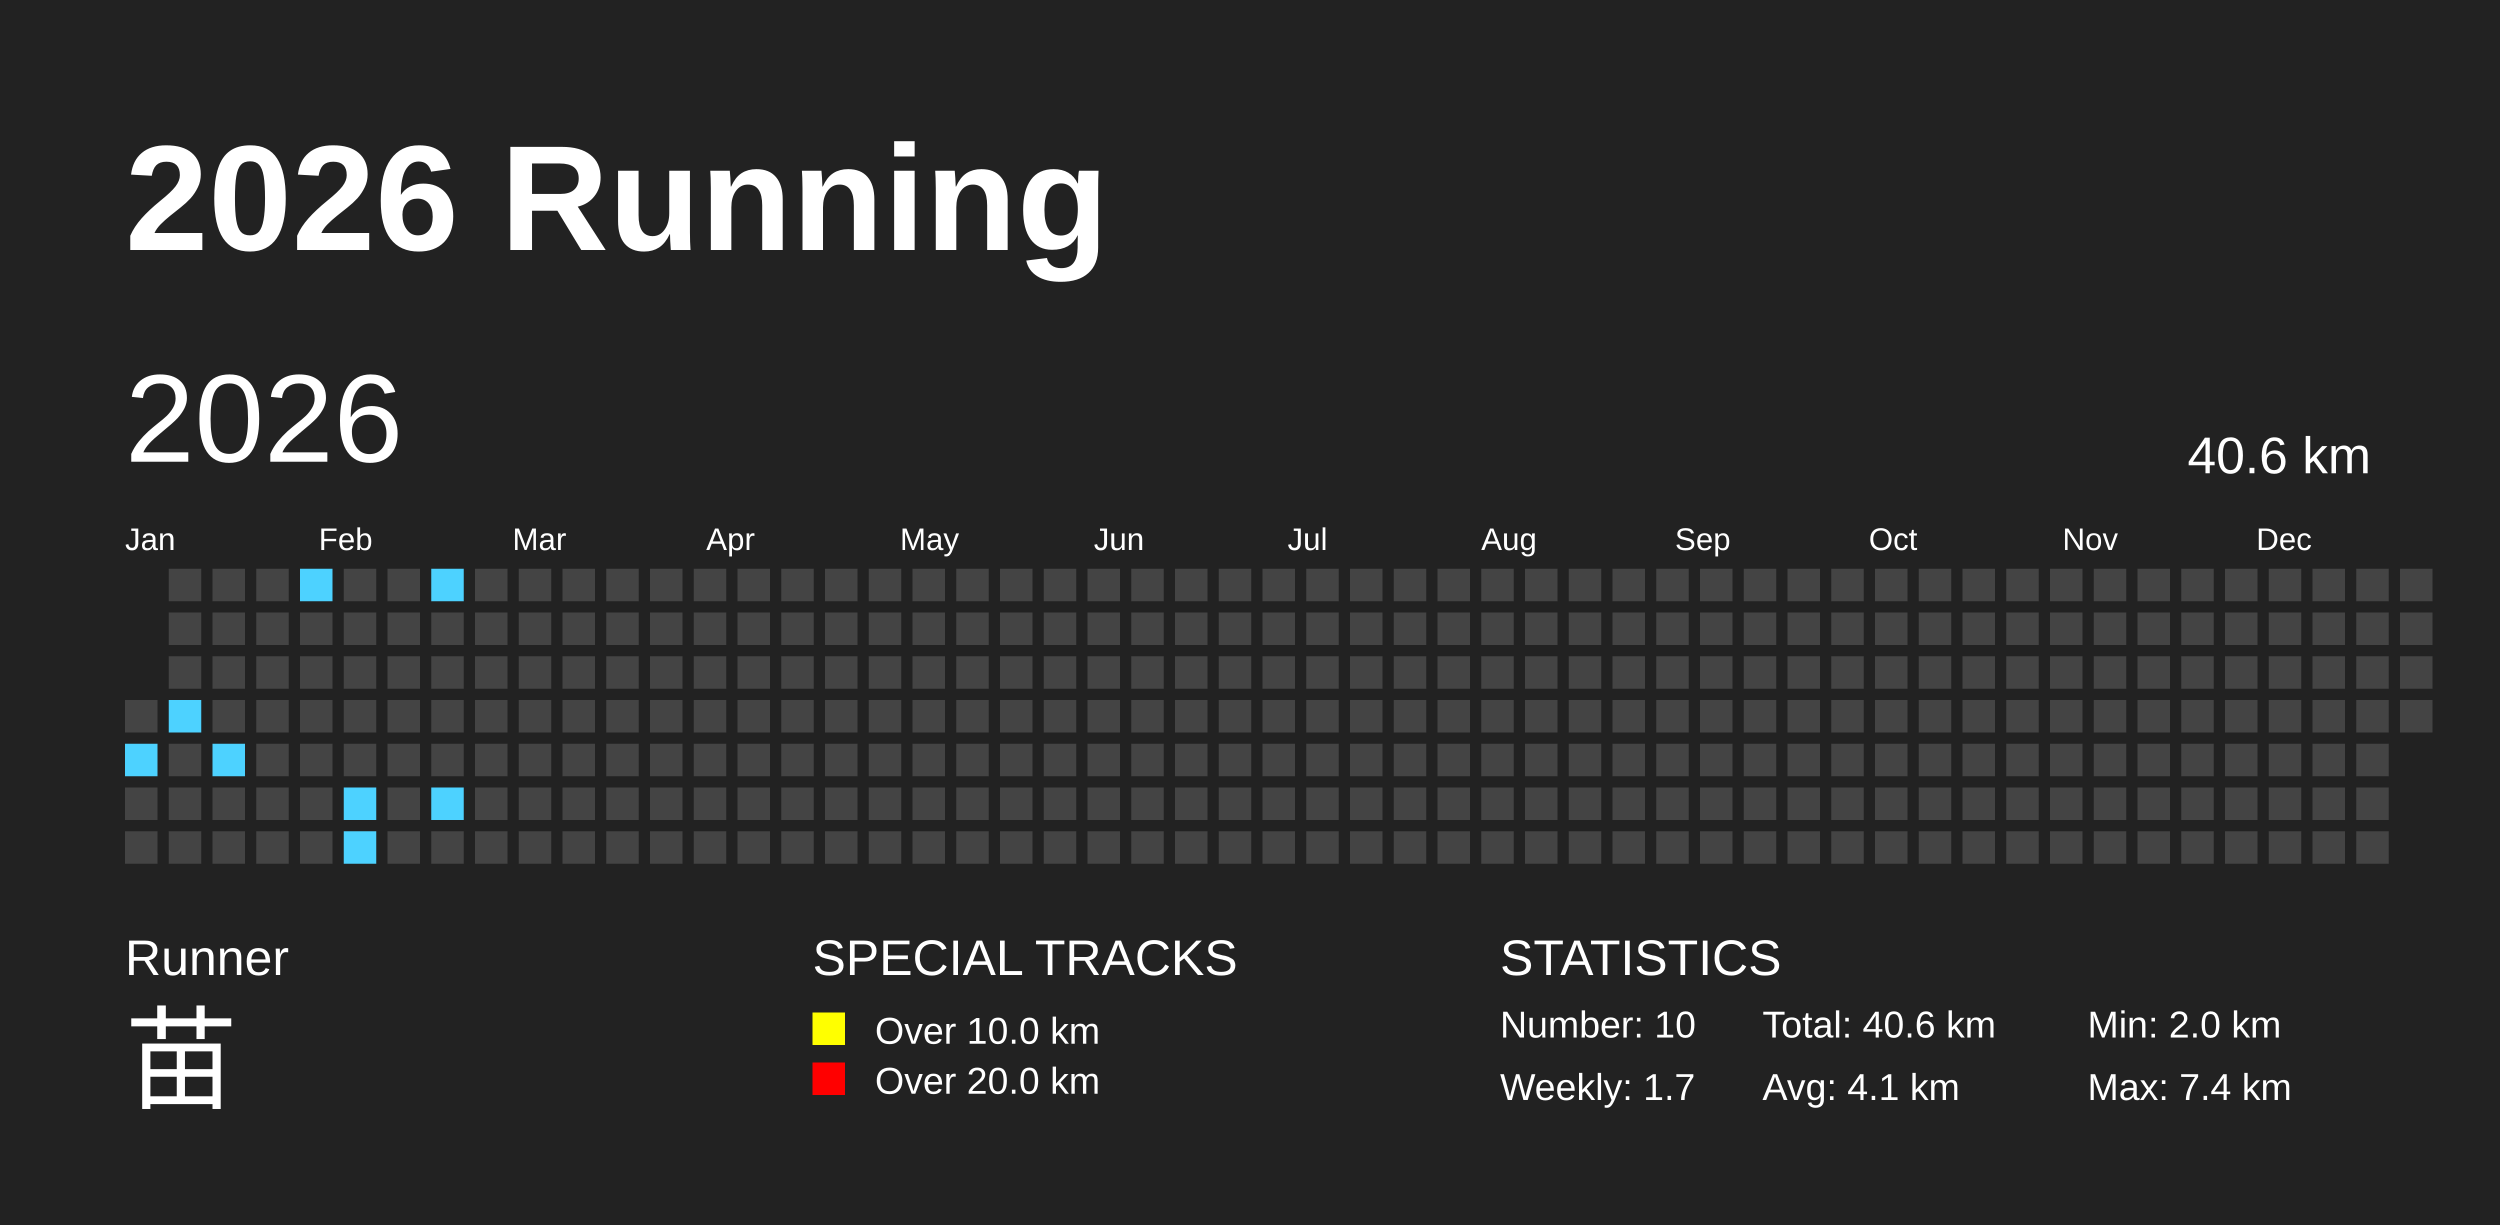
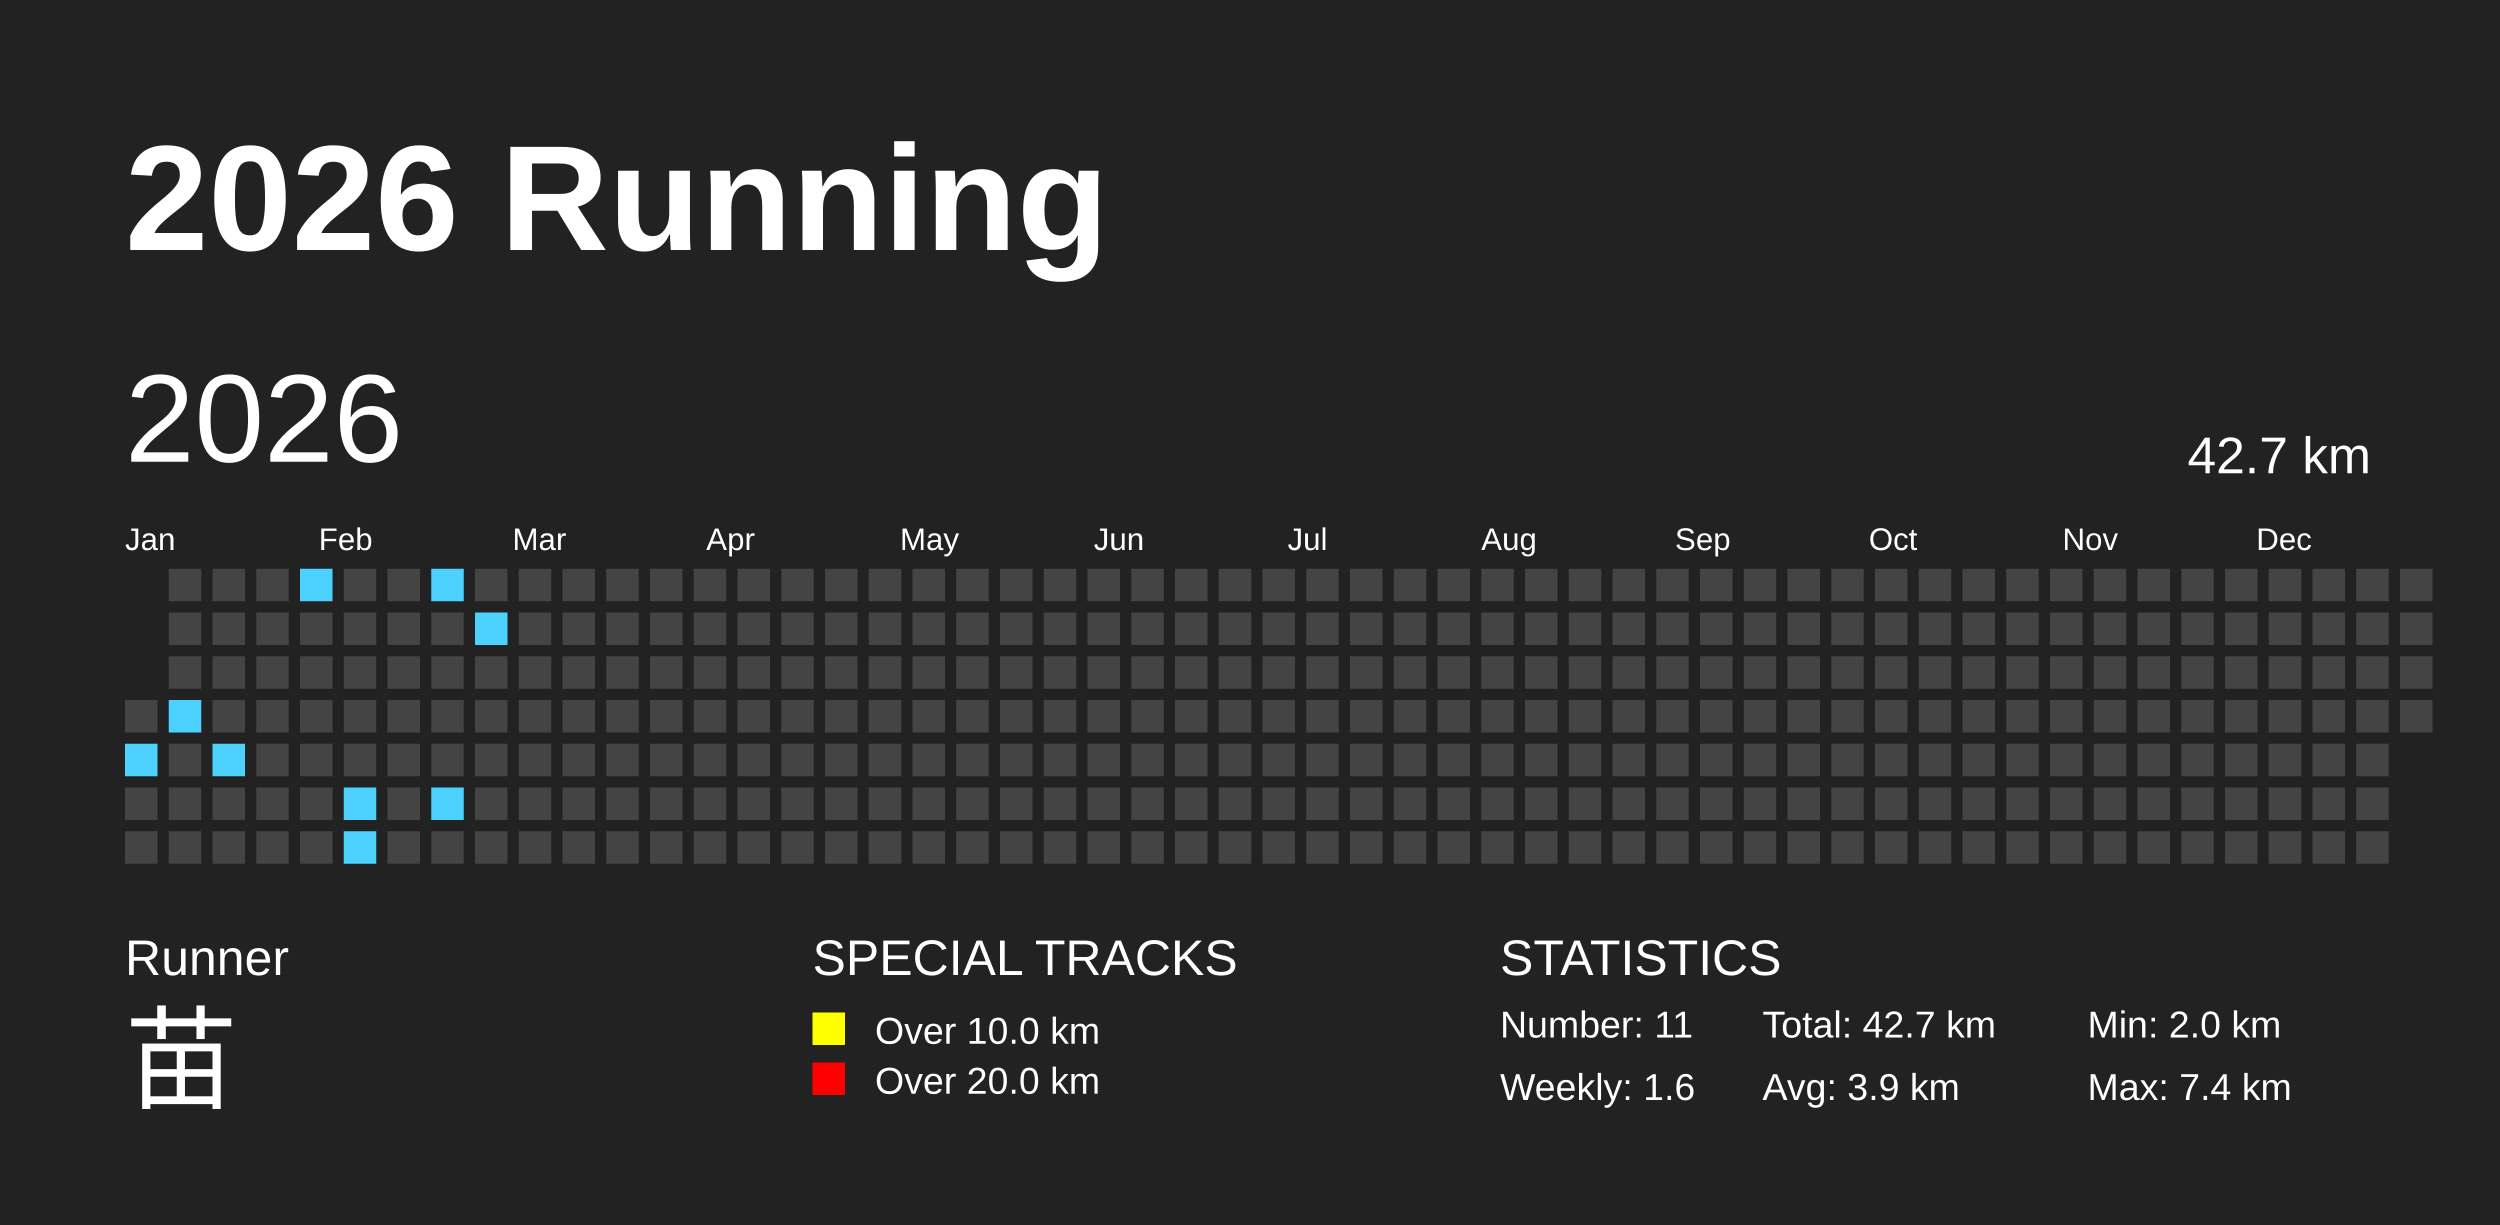
<svg xmlns="http://www.w3.org/2000/svg" baseProfile="full" height="98mm" version="1.1" viewBox="0,0,200,98" width="200mm">
  <defs />
  <rect fill="#222222" height="98" width="200" x="0" y="0" />
  <text fill="#FFFFFF" style="font-size:12px; font-family:Arial; font-weight:bold;" x="10" y="20">2026 Running</text>
  <text fill="#FFFFFF" style="font-size:4px; font-family:Arial" x="10" y="78">Runner</text>
  <text fill="#FFFFFF" style="font-size:9px; font-family:Arial" x="10" y="88">苗</text>
  <text fill="#FFFFFF" style="font-size:4px; font-family:Arial" x="65" y="78">SPECIAL TRACKS</text>
  <rect fill="yellow" height="2.6" width="2.6" x="65" y="81" />
  <text fill="#FFFFFF" style="font-size:3px; font-family:Arial" x="70" y="83.5">Over 10.0 km</text>
  <rect fill="red" height="2.6" width="2.6" x="65" y="85" />
  <text fill="#FFFFFF" style="font-size:3px; font-family:Arial" x="70" y="87.5">Over 20.0 km</text>
  <text fill="#FFFFFF" style="font-size:4px; font-family:Arial" x="120" y="78">STATISTICS</text>
-   <text fill="#FFFFFF" style="font-size:3px; font-family:Arial" x="120" y="83">Number: 10</text>
-   <text fill="#FFFFFF" style="font-size:3px; font-family:Arial" x="120" y="88">Weekly: 1.7</text>
-   <text fill="#FFFFFF" style="font-size:3px; font-family:Arial" x="141" y="83">Total: 40.6 km</text>
-   <text fill="#FFFFFF" style="font-size:3px; font-family:Arial" x="141" y="88">Avg: 4.1 km</text>
+   <text fill="#FFFFFF" style="font-size:3px; font-family:Arial" x="120" y="83">Number: 11</text>
+   <text fill="#FFFFFF" style="font-size:3px; font-family:Arial" x="120" y="88">Weekly: 1.6</text>
+   <text fill="#FFFFFF" style="font-size:3px; font-family:Arial" x="141" y="83">Total: 42.7 km</text>
+   <text fill="#FFFFFF" style="font-size:3px; font-family:Arial" x="141" y="88">Avg: 3.9 km</text>
  <text fill="#FFFFFF" style="font-size:3px; font-family:Arial" x="167" y="83">Min: 2.0 km</text>
  <text fill="#FFFFFF" style="font-size:3px; font-family:Arial" x="167" y="88">Max: 7.4 km</text>
  <text dominant-baseline="hanging" fill="#FFFFFF" style="font-size:10.0px; font-family:Arial;" x="10" y="30">2026</text>
-   <text dominant-baseline="hanging" fill="#FFFFFF" style="font-size:4.125px; font-family:Arial;" x="175" y="35">40.6 km</text>
+   <text dominant-baseline="hanging" fill="#FFFFFF" style="font-size:4.125px; font-family:Arial;" x="175" y="35">42.7 km</text>
  <text fill="#FFFFFF" style="font-size:2.5px; font-family:Arial" x="10.0" y="44">Jan</text>
  <text fill="#FFFFFF" style="font-size:2.5px; font-family:Arial" x="25.5" y="44">Feb</text>
  <text fill="#FFFFFF" style="font-size:2.5px; font-family:Arial" x="41.0" y="44">Mar</text>
  <text fill="#FFFFFF" style="font-size:2.5px; font-family:Arial" x="56.5" y="44">Apr</text>
  <text fill="#FFFFFF" style="font-size:2.5px; font-family:Arial" x="72.0" y="44">May</text>
  <text fill="#FFFFFF" style="font-size:2.5px; font-family:Arial" x="87.5" y="44">Jun</text>
  <text fill="#FFFFFF" style="font-size:2.5px; font-family:Arial" x="103.0" y="44">Jul</text>
  <text fill="#FFFFFF" style="font-size:2.5px; font-family:Arial" x="118.5" y="44">Aug</text>
  <text fill="#FFFFFF" style="font-size:2.5px; font-family:Arial" x="134.0" y="44">Sep</text>
  <text fill="#FFFFFF" style="font-size:2.5px; font-family:Arial" x="149.5" y="44">Oct</text>
  <text fill="#FFFFFF" style="font-size:2.5px; font-family:Arial" x="165.0" y="44">Nov</text>
  <text fill="#FFFFFF" style="font-size:2.5px; font-family:Arial" x="180.5" y="44">Dec</text>
  <rect fill="#444444" height="2.6" width="2.6" x="10.0" y="56.0" />
  <rect fill="#4DD2FF" height="2.6" width="2.6" x="10.0" y="59.5" />
  <rect fill="#444444" height="2.6" width="2.6" x="10.0" y="63.0" />
  <rect fill="#444444" height="2.6" width="2.6" x="10.0" y="66.5" />
  <rect fill="#444444" height="2.6" width="2.6" x="13.5" y="45.5" />
  <rect fill="#444444" height="2.6" width="2.6" x="13.5" y="49.0" />
  <rect fill="#444444" height="2.6" width="2.6" x="13.5" y="52.5" />
  <rect fill="#4DD2FF" height="2.6" width="2.6" x="13.5" y="56.0" />
  <rect fill="#444444" height="2.6" width="2.6" x="13.5" y="59.5" />
  <rect fill="#444444" height="2.6" width="2.6" x="13.5" y="63.0" />
  <rect fill="#444444" height="2.6" width="2.6" x="13.5" y="66.5" />
  <rect fill="#444444" height="2.6" width="2.6" x="17.0" y="45.5" />
  <rect fill="#444444" height="2.6" width="2.6" x="17.0" y="49.0" />
  <rect fill="#444444" height="2.6" width="2.6" x="17.0" y="52.5" />
  <rect fill="#444444" height="2.6" width="2.6" x="17.0" y="56.0" />
  <rect fill="#4DD2FF" height="2.6" width="2.6" x="17.0" y="59.5" />
  <rect fill="#444444" height="2.6" width="2.6" x="17.0" y="63.0" />
  <rect fill="#444444" height="2.6" width="2.6" x="17.0" y="66.5" />
  <rect fill="#444444" height="2.6" width="2.6" x="20.5" y="45.5" />
  <rect fill="#444444" height="2.6" width="2.6" x="20.5" y="49.0" />
  <rect fill="#444444" height="2.6" width="2.6" x="20.5" y="52.5" />
  <rect fill="#444444" height="2.6" width="2.6" x="20.5" y="56.0" />
  <rect fill="#444444" height="2.6" width="2.6" x="20.5" y="59.5" />
  <rect fill="#444444" height="2.6" width="2.6" x="20.5" y="63.0" />
  <rect fill="#444444" height="2.6" width="2.6" x="20.5" y="66.5" />
  <rect fill="#4DD2FF" height="2.6" width="2.6" x="24.0" y="45.5" />
  <rect fill="#444444" height="2.6" width="2.6" x="24.0" y="49.0" />
  <rect fill="#444444" height="2.6" width="2.6" x="24.0" y="52.5" />
  <rect fill="#444444" height="2.6" width="2.6" x="24.0" y="56.0" />
  <rect fill="#444444" height="2.6" width="2.6" x="24.0" y="59.5" />
  <rect fill="#444444" height="2.6" width="2.6" x="24.0" y="63.0" />
  <rect fill="#444444" height="2.6" width="2.6" x="24.0" y="66.5" />
  <rect fill="#444444" height="2.6" width="2.6" x="27.5" y="45.5" />
  <rect fill="#444444" height="2.6" width="2.6" x="27.5" y="49.0" />
  <rect fill="#444444" height="2.6" width="2.6" x="27.5" y="52.5" />
  <rect fill="#444444" height="2.6" width="2.6" x="27.5" y="56.0" />
  <rect fill="#444444" height="2.6" width="2.6" x="27.5" y="59.5" />
  <rect fill="#4DD2FF" height="2.6" width="2.6" x="27.5" y="63.0" />
  <rect fill="#4DD2FF" height="2.6" width="2.6" x="27.5" y="66.5" />
  <rect fill="#444444" height="2.6" width="2.6" x="31.0" y="45.5" />
  <rect fill="#444444" height="2.6" width="2.6" x="31.0" y="49.0" />
  <rect fill="#444444" height="2.6" width="2.6" x="31.0" y="52.5" />
  <rect fill="#444444" height="2.6" width="2.6" x="31.0" y="56.0" />
  <rect fill="#444444" height="2.6" width="2.6" x="31.0" y="59.5" />
  <rect fill="#444444" height="2.6" width="2.6" x="31.0" y="63.0" />
  <rect fill="#444444" height="2.6" width="2.6" x="31.0" y="66.5" />
  <rect fill="#4DD2FF" height="2.6" width="2.6" x="34.5" y="45.5" />
  <rect fill="#444444" height="2.6" width="2.6" x="34.5" y="49.0" />
  <rect fill="#444444" height="2.6" width="2.6" x="34.5" y="52.5" />
  <rect fill="#444444" height="2.6" width="2.6" x="34.5" y="56.0" />
  <rect fill="#444444" height="2.6" width="2.6" x="34.5" y="59.5" />
  <rect fill="#4DD2FF" height="2.6" width="2.6" x="34.5" y="63.0" />
  <rect fill="#444444" height="2.6" width="2.6" x="34.5" y="66.5" />
  <rect fill="#444444" height="2.6" width="2.6" x="38.0" y="45.5" />
-   <rect fill="#444444" height="2.6" width="2.6" x="38.0" y="49.0" />
+   <rect fill="#4DD2FF" height="2.6" width="2.6" x="38.0" y="49.0" />
  <rect fill="#444444" height="2.6" width="2.6" x="38.0" y="52.5" />
  <rect fill="#444444" height="2.6" width="2.6" x="38.0" y="56.0" />
  <rect fill="#444444" height="2.6" width="2.6" x="38.0" y="59.5" />
  <rect fill="#444444" height="2.6" width="2.6" x="38.0" y="63.0" />
  <rect fill="#444444" height="2.6" width="2.6" x="38.0" y="66.5" />
  <rect fill="#444444" height="2.6" width="2.6" x="41.5" y="45.5" />
  <rect fill="#444444" height="2.6" width="2.6" x="41.5" y="49.0" />
  <rect fill="#444444" height="2.6" width="2.6" x="41.5" y="52.5" />
  <rect fill="#444444" height="2.6" width="2.6" x="41.5" y="56.0" />
  <rect fill="#444444" height="2.6" width="2.6" x="41.5" y="59.5" />
  <rect fill="#444444" height="2.6" width="2.6" x="41.5" y="63.0" />
  <rect fill="#444444" height="2.6" width="2.6" x="41.5" y="66.5" />
  <rect fill="#444444" height="2.6" width="2.6" x="45.0" y="45.5" />
  <rect fill="#444444" height="2.6" width="2.6" x="45.0" y="49.0" />
  <rect fill="#444444" height="2.6" width="2.6" x="45.0" y="52.5" />
  <rect fill="#444444" height="2.6" width="2.6" x="45.0" y="56.0" />
  <rect fill="#444444" height="2.6" width="2.6" x="45.0" y="59.5" />
  <rect fill="#444444" height="2.6" width="2.6" x="45.0" y="63.0" />
  <rect fill="#444444" height="2.6" width="2.6" x="45.0" y="66.5" />
  <rect fill="#444444" height="2.6" width="2.6" x="48.5" y="45.5" />
  <rect fill="#444444" height="2.6" width="2.6" x="48.5" y="49.0" />
  <rect fill="#444444" height="2.6" width="2.6" x="48.5" y="52.5" />
  <rect fill="#444444" height="2.6" width="2.6" x="48.5" y="56.0" />
  <rect fill="#444444" height="2.6" width="2.6" x="48.5" y="59.5" />
  <rect fill="#444444" height="2.6" width="2.6" x="48.5" y="63.0" />
  <rect fill="#444444" height="2.6" width="2.6" x="48.5" y="66.5" />
  <rect fill="#444444" height="2.6" width="2.6" x="52.0" y="45.5" />
  <rect fill="#444444" height="2.6" width="2.6" x="52.0" y="49.0" />
  <rect fill="#444444" height="2.6" width="2.6" x="52.0" y="52.5" />
  <rect fill="#444444" height="2.6" width="2.6" x="52.0" y="56.0" />
  <rect fill="#444444" height="2.6" width="2.6" x="52.0" y="59.5" />
  <rect fill="#444444" height="2.6" width="2.6" x="52.0" y="63.0" />
  <rect fill="#444444" height="2.6" width="2.6" x="52.0" y="66.5" />
  <rect fill="#444444" height="2.6" width="2.6" x="55.5" y="45.5" />
  <rect fill="#444444" height="2.6" width="2.6" x="55.5" y="49.0" />
  <rect fill="#444444" height="2.6" width="2.6" x="55.5" y="52.5" />
  <rect fill="#444444" height="2.6" width="2.6" x="55.5" y="56.0" />
  <rect fill="#444444" height="2.6" width="2.6" x="55.5" y="59.5" />
  <rect fill="#444444" height="2.6" width="2.6" x="55.5" y="63.0" />
  <rect fill="#444444" height="2.6" width="2.6" x="55.5" y="66.5" />
  <rect fill="#444444" height="2.6" width="2.6" x="59.0" y="45.5" />
  <rect fill="#444444" height="2.6" width="2.6" x="59.0" y="49.0" />
  <rect fill="#444444" height="2.6" width="2.6" x="59.0" y="52.5" />
  <rect fill="#444444" height="2.6" width="2.6" x="59.0" y="56.0" />
  <rect fill="#444444" height="2.6" width="2.6" x="59.0" y="59.5" />
  <rect fill="#444444" height="2.6" width="2.6" x="59.0" y="63.0" />
  <rect fill="#444444" height="2.6" width="2.6" x="59.0" y="66.5" />
  <rect fill="#444444" height="2.6" width="2.6" x="62.5" y="45.5" />
  <rect fill="#444444" height="2.6" width="2.6" x="62.5" y="49.0" />
  <rect fill="#444444" height="2.6" width="2.6" x="62.5" y="52.5" />
  <rect fill="#444444" height="2.6" width="2.6" x="62.5" y="56.0" />
  <rect fill="#444444" height="2.6" width="2.6" x="62.5" y="59.5" />
  <rect fill="#444444" height="2.6" width="2.6" x="62.5" y="63.0" />
  <rect fill="#444444" height="2.6" width="2.6" x="62.5" y="66.5" />
  <rect fill="#444444" height="2.6" width="2.6" x="66.0" y="45.5" />
  <rect fill="#444444" height="2.6" width="2.6" x="66.0" y="49.0" />
  <rect fill="#444444" height="2.6" width="2.6" x="66.0" y="52.5" />
  <rect fill="#444444" height="2.6" width="2.6" x="66.0" y="56.0" />
  <rect fill="#444444" height="2.6" width="2.6" x="66.0" y="59.5" />
  <rect fill="#444444" height="2.6" width="2.6" x="66.0" y="63.0" />
  <rect fill="#444444" height="2.6" width="2.6" x="66.0" y="66.5" />
  <rect fill="#444444" height="2.6" width="2.6" x="69.5" y="45.5" />
  <rect fill="#444444" height="2.6" width="2.6" x="69.5" y="49.0" />
  <rect fill="#444444" height="2.6" width="2.6" x="69.5" y="52.5" />
  <rect fill="#444444" height="2.6" width="2.6" x="69.5" y="56.0" />
  <rect fill="#444444" height="2.6" width="2.6" x="69.5" y="59.5" />
  <rect fill="#444444" height="2.6" width="2.6" x="69.5" y="63.0" />
  <rect fill="#444444" height="2.6" width="2.6" x="69.5" y="66.5" />
  <rect fill="#444444" height="2.6" width="2.6" x="73.0" y="45.5" />
  <rect fill="#444444" height="2.6" width="2.6" x="73.0" y="49.0" />
  <rect fill="#444444" height="2.6" width="2.6" x="73.0" y="52.5" />
  <rect fill="#444444" height="2.6" width="2.6" x="73.0" y="56.0" />
  <rect fill="#444444" height="2.6" width="2.6" x="73.0" y="59.5" />
  <rect fill="#444444" height="2.6" width="2.6" x="73.0" y="63.0" />
  <rect fill="#444444" height="2.6" width="2.6" x="73.0" y="66.5" />
  <rect fill="#444444" height="2.6" width="2.6" x="76.5" y="45.5" />
  <rect fill="#444444" height="2.6" width="2.6" x="76.5" y="49.0" />
  <rect fill="#444444" height="2.6" width="2.6" x="76.5" y="52.5" />
  <rect fill="#444444" height="2.6" width="2.6" x="76.5" y="56.0" />
  <rect fill="#444444" height="2.6" width="2.6" x="76.5" y="59.5" />
  <rect fill="#444444" height="2.6" width="2.6" x="76.5" y="63.0" />
  <rect fill="#444444" height="2.6" width="2.6" x="76.5" y="66.5" />
  <rect fill="#444444" height="2.6" width="2.6" x="80.0" y="45.5" />
  <rect fill="#444444" height="2.6" width="2.6" x="80.0" y="49.0" />
  <rect fill="#444444" height="2.6" width="2.6" x="80.0" y="52.5" />
  <rect fill="#444444" height="2.6" width="2.6" x="80.0" y="56.0" />
  <rect fill="#444444" height="2.6" width="2.6" x="80.0" y="59.5" />
  <rect fill="#444444" height="2.6" width="2.6" x="80.0" y="63.0" />
  <rect fill="#444444" height="2.6" width="2.6" x="80.0" y="66.5" />
  <rect fill="#444444" height="2.6" width="2.6" x="83.5" y="45.5" />
  <rect fill="#444444" height="2.6" width="2.6" x="83.5" y="49.0" />
  <rect fill="#444444" height="2.6" width="2.6" x="83.5" y="52.5" />
  <rect fill="#444444" height="2.6" width="2.6" x="83.5" y="56.0" />
  <rect fill="#444444" height="2.6" width="2.6" x="83.5" y="59.5" />
  <rect fill="#444444" height="2.6" width="2.6" x="83.5" y="63.0" />
  <rect fill="#444444" height="2.6" width="2.6" x="83.5" y="66.5" />
  <rect fill="#444444" height="2.6" width="2.6" x="87.0" y="45.5" />
  <rect fill="#444444" height="2.6" width="2.6" x="87.0" y="49.0" />
  <rect fill="#444444" height="2.6" width="2.6" x="87.0" y="52.5" />
  <rect fill="#444444" height="2.6" width="2.6" x="87.0" y="56.0" />
  <rect fill="#444444" height="2.6" width="2.6" x="87.0" y="59.5" />
  <rect fill="#444444" height="2.6" width="2.6" x="87.0" y="63.0" />
  <rect fill="#444444" height="2.6" width="2.6" x="87.0" y="66.5" />
  <rect fill="#444444" height="2.6" width="2.6" x="90.5" y="45.5" />
  <rect fill="#444444" height="2.6" width="2.6" x="90.5" y="49.0" />
  <rect fill="#444444" height="2.6" width="2.6" x="90.5" y="52.5" />
  <rect fill="#444444" height="2.6" width="2.6" x="90.5" y="56.0" />
  <rect fill="#444444" height="2.6" width="2.6" x="90.5" y="59.5" />
  <rect fill="#444444" height="2.6" width="2.6" x="90.5" y="63.0" />
  <rect fill="#444444" height="2.6" width="2.6" x="90.5" y="66.5" />
  <rect fill="#444444" height="2.6" width="2.6" x="94.0" y="45.5" />
  <rect fill="#444444" height="2.6" width="2.6" x="94.0" y="49.0" />
  <rect fill="#444444" height="2.6" width="2.6" x="94.0" y="52.5" />
  <rect fill="#444444" height="2.6" width="2.6" x="94.0" y="56.0" />
  <rect fill="#444444" height="2.6" width="2.6" x="94.0" y="59.5" />
  <rect fill="#444444" height="2.6" width="2.6" x="94.0" y="63.0" />
  <rect fill="#444444" height="2.6" width="2.6" x="94.0" y="66.5" />
  <rect fill="#444444" height="2.6" width="2.6" x="97.5" y="45.5" />
  <rect fill="#444444" height="2.6" width="2.6" x="97.5" y="49.0" />
  <rect fill="#444444" height="2.6" width="2.6" x="97.5" y="52.5" />
  <rect fill="#444444" height="2.6" width="2.6" x="97.5" y="56.0" />
  <rect fill="#444444" height="2.6" width="2.6" x="97.5" y="59.5" />
  <rect fill="#444444" height="2.6" width="2.6" x="97.5" y="63.0" />
  <rect fill="#444444" height="2.6" width="2.6" x="97.5" y="66.5" />
  <rect fill="#444444" height="2.6" width="2.6" x="101.0" y="45.5" />
  <rect fill="#444444" height="2.6" width="2.6" x="101.0" y="49.0" />
  <rect fill="#444444" height="2.6" width="2.6" x="101.0" y="52.5" />
  <rect fill="#444444" height="2.6" width="2.6" x="101.0" y="56.0" />
  <rect fill="#444444" height="2.6" width="2.6" x="101.0" y="59.5" />
  <rect fill="#444444" height="2.6" width="2.6" x="101.0" y="63.0" />
  <rect fill="#444444" height="2.6" width="2.6" x="101.0" y="66.5" />
  <rect fill="#444444" height="2.6" width="2.6" x="104.5" y="45.5" />
  <rect fill="#444444" height="2.6" width="2.6" x="104.5" y="49.0" />
  <rect fill="#444444" height="2.6" width="2.6" x="104.5" y="52.5" />
  <rect fill="#444444" height="2.6" width="2.6" x="104.5" y="56.0" />
  <rect fill="#444444" height="2.6" width="2.6" x="104.5" y="59.5" />
  <rect fill="#444444" height="2.6" width="2.6" x="104.5" y="63.0" />
  <rect fill="#444444" height="2.6" width="2.6" x="104.5" y="66.5" />
  <rect fill="#444444" height="2.6" width="2.6" x="108.0" y="45.5" />
  <rect fill="#444444" height="2.6" width="2.6" x="108.0" y="49.0" />
  <rect fill="#444444" height="2.6" width="2.6" x="108.0" y="52.5" />
  <rect fill="#444444" height="2.6" width="2.6" x="108.0" y="56.0" />
  <rect fill="#444444" height="2.6" width="2.6" x="108.0" y="59.5" />
  <rect fill="#444444" height="2.6" width="2.6" x="108.0" y="63.0" />
  <rect fill="#444444" height="2.6" width="2.6" x="108.0" y="66.5" />
  <rect fill="#444444" height="2.6" width="2.6" x="111.5" y="45.5" />
  <rect fill="#444444" height="2.6" width="2.6" x="111.5" y="49.0" />
  <rect fill="#444444" height="2.6" width="2.6" x="111.5" y="52.5" />
  <rect fill="#444444" height="2.6" width="2.6" x="111.5" y="56.0" />
  <rect fill="#444444" height="2.6" width="2.6" x="111.5" y="59.5" />
  <rect fill="#444444" height="2.6" width="2.6" x="111.5" y="63.0" />
  <rect fill="#444444" height="2.6" width="2.6" x="111.5" y="66.5" />
  <rect fill="#444444" height="2.6" width="2.6" x="115.0" y="45.5" />
  <rect fill="#444444" height="2.6" width="2.6" x="115.0" y="49.0" />
  <rect fill="#444444" height="2.6" width="2.6" x="115.0" y="52.5" />
  <rect fill="#444444" height="2.6" width="2.6" x="115.0" y="56.0" />
  <rect fill="#444444" height="2.6" width="2.6" x="115.0" y="59.5" />
  <rect fill="#444444" height="2.6" width="2.6" x="115.0" y="63.0" />
  <rect fill="#444444" height="2.6" width="2.6" x="115.0" y="66.5" />
  <rect fill="#444444" height="2.6" width="2.6" x="118.5" y="45.5" />
  <rect fill="#444444" height="2.6" width="2.6" x="118.5" y="49.0" />
  <rect fill="#444444" height="2.6" width="2.6" x="118.5" y="52.5" />
  <rect fill="#444444" height="2.6" width="2.6" x="118.5" y="56.0" />
  <rect fill="#444444" height="2.6" width="2.6" x="118.5" y="59.5" />
  <rect fill="#444444" height="2.6" width="2.6" x="118.5" y="63.0" />
  <rect fill="#444444" height="2.6" width="2.6" x="118.5" y="66.5" />
  <rect fill="#444444" height="2.6" width="2.6" x="122.0" y="45.5" />
  <rect fill="#444444" height="2.6" width="2.6" x="122.0" y="49.0" />
  <rect fill="#444444" height="2.6" width="2.6" x="122.0" y="52.5" />
  <rect fill="#444444" height="2.6" width="2.6" x="122.0" y="56.0" />
  <rect fill="#444444" height="2.6" width="2.6" x="122.0" y="59.5" />
  <rect fill="#444444" height="2.6" width="2.6" x="122.0" y="63.0" />
  <rect fill="#444444" height="2.6" width="2.6" x="122.0" y="66.5" />
  <rect fill="#444444" height="2.6" width="2.6" x="125.5" y="45.5" />
  <rect fill="#444444" height="2.6" width="2.6" x="125.5" y="49.0" />
  <rect fill="#444444" height="2.6" width="2.6" x="125.5" y="52.5" />
  <rect fill="#444444" height="2.6" width="2.6" x="125.5" y="56.0" />
  <rect fill="#444444" height="2.6" width="2.6" x="125.5" y="59.5" />
  <rect fill="#444444" height="2.6" width="2.6" x="125.5" y="63.0" />
  <rect fill="#444444" height="2.6" width="2.6" x="125.5" y="66.5" />
  <rect fill="#444444" height="2.6" width="2.6" x="129.0" y="45.5" />
  <rect fill="#444444" height="2.6" width="2.6" x="129.0" y="49.0" />
  <rect fill="#444444" height="2.6" width="2.6" x="129.0" y="52.5" />
  <rect fill="#444444" height="2.6" width="2.6" x="129.0" y="56.0" />
  <rect fill="#444444" height="2.6" width="2.6" x="129.0" y="59.5" />
  <rect fill="#444444" height="2.6" width="2.6" x="129.0" y="63.0" />
  <rect fill="#444444" height="2.6" width="2.6" x="129.0" y="66.5" />
  <rect fill="#444444" height="2.6" width="2.6" x="132.5" y="45.5" />
  <rect fill="#444444" height="2.6" width="2.6" x="132.5" y="49.0" />
  <rect fill="#444444" height="2.6" width="2.6" x="132.5" y="52.5" />
  <rect fill="#444444" height="2.6" width="2.6" x="132.5" y="56.0" />
  <rect fill="#444444" height="2.6" width="2.6" x="132.5" y="59.5" />
  <rect fill="#444444" height="2.6" width="2.6" x="132.5" y="63.0" />
  <rect fill="#444444" height="2.6" width="2.6" x="132.5" y="66.5" />
  <rect fill="#444444" height="2.6" width="2.6" x="136.0" y="45.5" />
  <rect fill="#444444" height="2.6" width="2.6" x="136.0" y="49.0" />
  <rect fill="#444444" height="2.6" width="2.6" x="136.0" y="52.5" />
  <rect fill="#444444" height="2.6" width="2.6" x="136.0" y="56.0" />
  <rect fill="#444444" height="2.6" width="2.6" x="136.0" y="59.5" />
  <rect fill="#444444" height="2.6" width="2.6" x="136.0" y="63.0" />
  <rect fill="#444444" height="2.6" width="2.6" x="136.0" y="66.5" />
  <rect fill="#444444" height="2.6" width="2.6" x="139.5" y="45.5" />
  <rect fill="#444444" height="2.6" width="2.6" x="139.5" y="49.0" />
  <rect fill="#444444" height="2.6" width="2.6" x="139.5" y="52.5" />
  <rect fill="#444444" height="2.6" width="2.6" x="139.5" y="56.0" />
  <rect fill="#444444" height="2.6" width="2.6" x="139.5" y="59.5" />
  <rect fill="#444444" height="2.6" width="2.6" x="139.5" y="63.0" />
  <rect fill="#444444" height="2.6" width="2.6" x="139.5" y="66.5" />
  <rect fill="#444444" height="2.6" width="2.6" x="143.0" y="45.5" />
  <rect fill="#444444" height="2.6" width="2.6" x="143.0" y="49.0" />
  <rect fill="#444444" height="2.6" width="2.6" x="143.0" y="52.5" />
  <rect fill="#444444" height="2.6" width="2.6" x="143.0" y="56.0" />
  <rect fill="#444444" height="2.6" width="2.6" x="143.0" y="59.5" />
  <rect fill="#444444" height="2.6" width="2.6" x="143.0" y="63.0" />
  <rect fill="#444444" height="2.6" width="2.6" x="143.0" y="66.5" />
  <rect fill="#444444" height="2.6" width="2.6" x="146.5" y="45.5" />
  <rect fill="#444444" height="2.6" width="2.6" x="146.5" y="49.0" />
  <rect fill="#444444" height="2.6" width="2.6" x="146.5" y="52.5" />
  <rect fill="#444444" height="2.6" width="2.6" x="146.5" y="56.0" />
  <rect fill="#444444" height="2.6" width="2.6" x="146.5" y="59.5" />
  <rect fill="#444444" height="2.6" width="2.6" x="146.5" y="63.0" />
  <rect fill="#444444" height="2.6" width="2.6" x="146.5" y="66.5" />
  <rect fill="#444444" height="2.6" width="2.6" x="150.0" y="45.5" />
  <rect fill="#444444" height="2.6" width="2.6" x="150.0" y="49.0" />
  <rect fill="#444444" height="2.6" width="2.6" x="150.0" y="52.5" />
  <rect fill="#444444" height="2.6" width="2.6" x="150.0" y="56.0" />
  <rect fill="#444444" height="2.6" width="2.6" x="150.0" y="59.5" />
  <rect fill="#444444" height="2.6" width="2.6" x="150.0" y="63.0" />
  <rect fill="#444444" height="2.6" width="2.6" x="150.0" y="66.5" />
  <rect fill="#444444" height="2.6" width="2.6" x="153.5" y="45.5" />
  <rect fill="#444444" height="2.6" width="2.6" x="153.5" y="49.0" />
  <rect fill="#444444" height="2.6" width="2.6" x="153.5" y="52.5" />
  <rect fill="#444444" height="2.6" width="2.6" x="153.5" y="56.0" />
  <rect fill="#444444" height="2.6" width="2.6" x="153.5" y="59.5" />
  <rect fill="#444444" height="2.6" width="2.6" x="153.5" y="63.0" />
  <rect fill="#444444" height="2.6" width="2.6" x="153.5" y="66.5" />
  <rect fill="#444444" height="2.6" width="2.6" x="157.0" y="45.5" />
  <rect fill="#444444" height="2.6" width="2.6" x="157.0" y="49.0" />
  <rect fill="#444444" height="2.6" width="2.6" x="157.0" y="52.5" />
  <rect fill="#444444" height="2.6" width="2.6" x="157.0" y="56.0" />
  <rect fill="#444444" height="2.6" width="2.6" x="157.0" y="59.5" />
  <rect fill="#444444" height="2.6" width="2.6" x="157.0" y="63.0" />
  <rect fill="#444444" height="2.6" width="2.6" x="157.0" y="66.5" />
  <rect fill="#444444" height="2.6" width="2.6" x="160.5" y="45.5" />
  <rect fill="#444444" height="2.6" width="2.6" x="160.5" y="49.0" />
  <rect fill="#444444" height="2.6" width="2.6" x="160.5" y="52.5" />
  <rect fill="#444444" height="2.6" width="2.6" x="160.5" y="56.0" />
  <rect fill="#444444" height="2.6" width="2.6" x="160.5" y="59.5" />
  <rect fill="#444444" height="2.6" width="2.6" x="160.5" y="63.0" />
  <rect fill="#444444" height="2.6" width="2.6" x="160.5" y="66.5" />
  <rect fill="#444444" height="2.6" width="2.6" x="164.0" y="45.5" />
  <rect fill="#444444" height="2.6" width="2.6" x="164.0" y="49.0" />
  <rect fill="#444444" height="2.6" width="2.6" x="164.0" y="52.5" />
  <rect fill="#444444" height="2.6" width="2.6" x="164.0" y="56.0" />
  <rect fill="#444444" height="2.6" width="2.6" x="164.0" y="59.5" />
  <rect fill="#444444" height="2.6" width="2.6" x="164.0" y="63.0" />
  <rect fill="#444444" height="2.6" width="2.6" x="164.0" y="66.5" />
  <rect fill="#444444" height="2.6" width="2.6" x="167.5" y="45.5" />
  <rect fill="#444444" height="2.6" width="2.6" x="167.5" y="49.0" />
  <rect fill="#444444" height="2.6" width="2.6" x="167.5" y="52.5" />
  <rect fill="#444444" height="2.6" width="2.6" x="167.5" y="56.0" />
  <rect fill="#444444" height="2.6" width="2.6" x="167.5" y="59.5" />
  <rect fill="#444444" height="2.6" width="2.6" x="167.5" y="63.0" />
  <rect fill="#444444" height="2.6" width="2.6" x="167.5" y="66.5" />
  <rect fill="#444444" height="2.6" width="2.6" x="171.0" y="45.5" />
  <rect fill="#444444" height="2.6" width="2.6" x="171.0" y="49.0" />
  <rect fill="#444444" height="2.6" width="2.6" x="171.0" y="52.5" />
  <rect fill="#444444" height="2.6" width="2.6" x="171.0" y="56.0" />
  <rect fill="#444444" height="2.6" width="2.6" x="171.0" y="59.5" />
  <rect fill="#444444" height="2.6" width="2.6" x="171.0" y="63.0" />
  <rect fill="#444444" height="2.6" width="2.6" x="171.0" y="66.5" />
  <rect fill="#444444" height="2.6" width="2.6" x="174.5" y="45.5" />
  <rect fill="#444444" height="2.6" width="2.6" x="174.5" y="49.0" />
  <rect fill="#444444" height="2.6" width="2.6" x="174.5" y="52.5" />
  <rect fill="#444444" height="2.6" width="2.6" x="174.5" y="56.0" />
  <rect fill="#444444" height="2.6" width="2.6" x="174.5" y="59.5" />
  <rect fill="#444444" height="2.6" width="2.6" x="174.5" y="63.0" />
  <rect fill="#444444" height="2.6" width="2.6" x="174.5" y="66.5" />
  <rect fill="#444444" height="2.6" width="2.6" x="178.0" y="45.5" />
  <rect fill="#444444" height="2.6" width="2.6" x="178.0" y="49.0" />
  <rect fill="#444444" height="2.6" width="2.6" x="178.0" y="52.5" />
  <rect fill="#444444" height="2.6" width="2.6" x="178.0" y="56.0" />
  <rect fill="#444444" height="2.6" width="2.6" x="178.0" y="59.5" />
  <rect fill="#444444" height="2.6" width="2.6" x="178.0" y="63.0" />
  <rect fill="#444444" height="2.6" width="2.6" x="178.0" y="66.5" />
  <rect fill="#444444" height="2.6" width="2.6" x="181.5" y="45.5" />
  <rect fill="#444444" height="2.6" width="2.6" x="181.5" y="49.0" />
  <rect fill="#444444" height="2.6" width="2.6" x="181.5" y="52.5" />
  <rect fill="#444444" height="2.6" width="2.6" x="181.5" y="56.0" />
  <rect fill="#444444" height="2.6" width="2.6" x="181.5" y="59.5" />
  <rect fill="#444444" height="2.6" width="2.6" x="181.5" y="63.0" />
  <rect fill="#444444" height="2.6" width="2.6" x="181.5" y="66.5" />
  <rect fill="#444444" height="2.6" width="2.6" x="185.0" y="45.5" />
  <rect fill="#444444" height="2.6" width="2.6" x="185.0" y="49.0" />
  <rect fill="#444444" height="2.6" width="2.6" x="185.0" y="52.5" />
  <rect fill="#444444" height="2.6" width="2.6" x="185.0" y="56.0" />
  <rect fill="#444444" height="2.6" width="2.6" x="185.0" y="59.5" />
  <rect fill="#444444" height="2.6" width="2.6" x="185.0" y="63.0" />
  <rect fill="#444444" height="2.6" width="2.6" x="185.0" y="66.5" />
  <rect fill="#444444" height="2.6" width="2.6" x="188.5" y="45.5" />
  <rect fill="#444444" height="2.6" width="2.6" x="188.5" y="49.0" />
  <rect fill="#444444" height="2.6" width="2.6" x="188.5" y="52.5" />
  <rect fill="#444444" height="2.6" width="2.6" x="188.5" y="56.0" />
  <rect fill="#444444" height="2.6" width="2.6" x="188.5" y="59.5" />
  <rect fill="#444444" height="2.6" width="2.6" x="188.5" y="63.0" />
  <rect fill="#444444" height="2.6" width="2.6" x="188.5" y="66.5" />
  <rect fill="#444444" height="2.6" width="2.6" x="192.0" y="45.5" />
  <rect fill="#444444" height="2.6" width="2.6" x="192.0" y="49.0" />
  <rect fill="#444444" height="2.6" width="2.6" x="192.0" y="52.5" />
  <rect fill="#444444" height="2.6" width="2.6" x="192.0" y="56.0" />
</svg>
